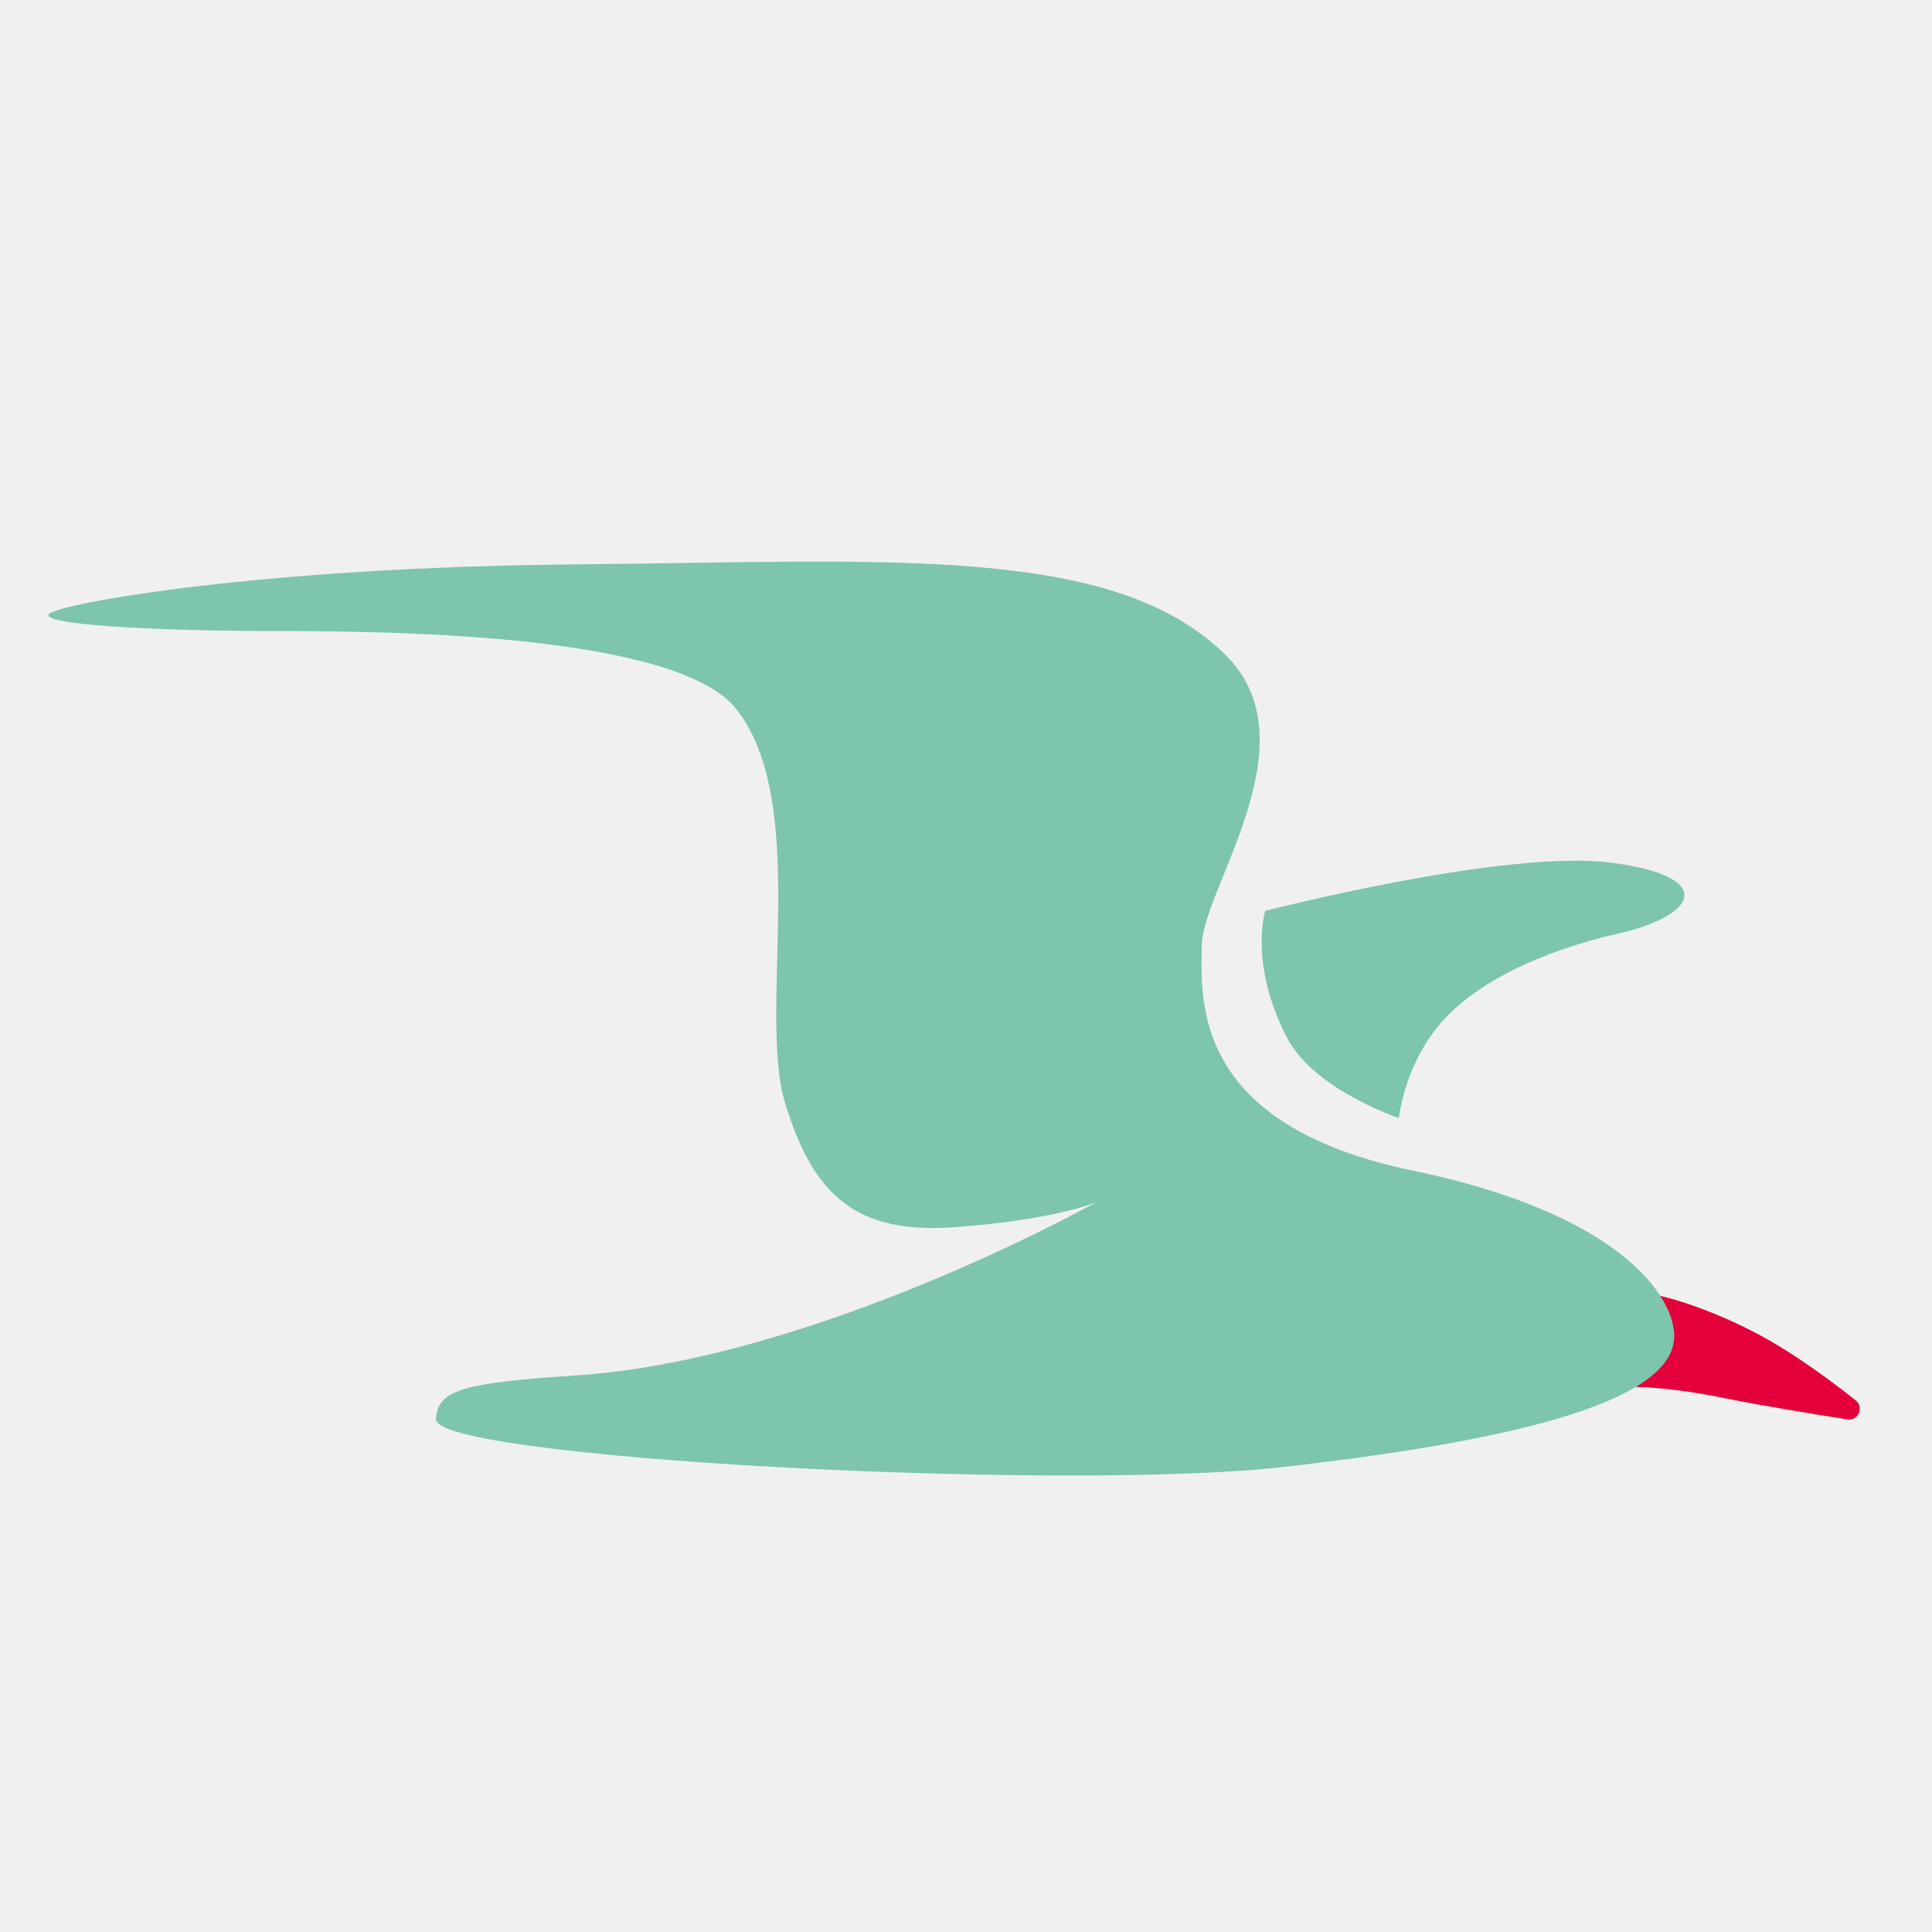
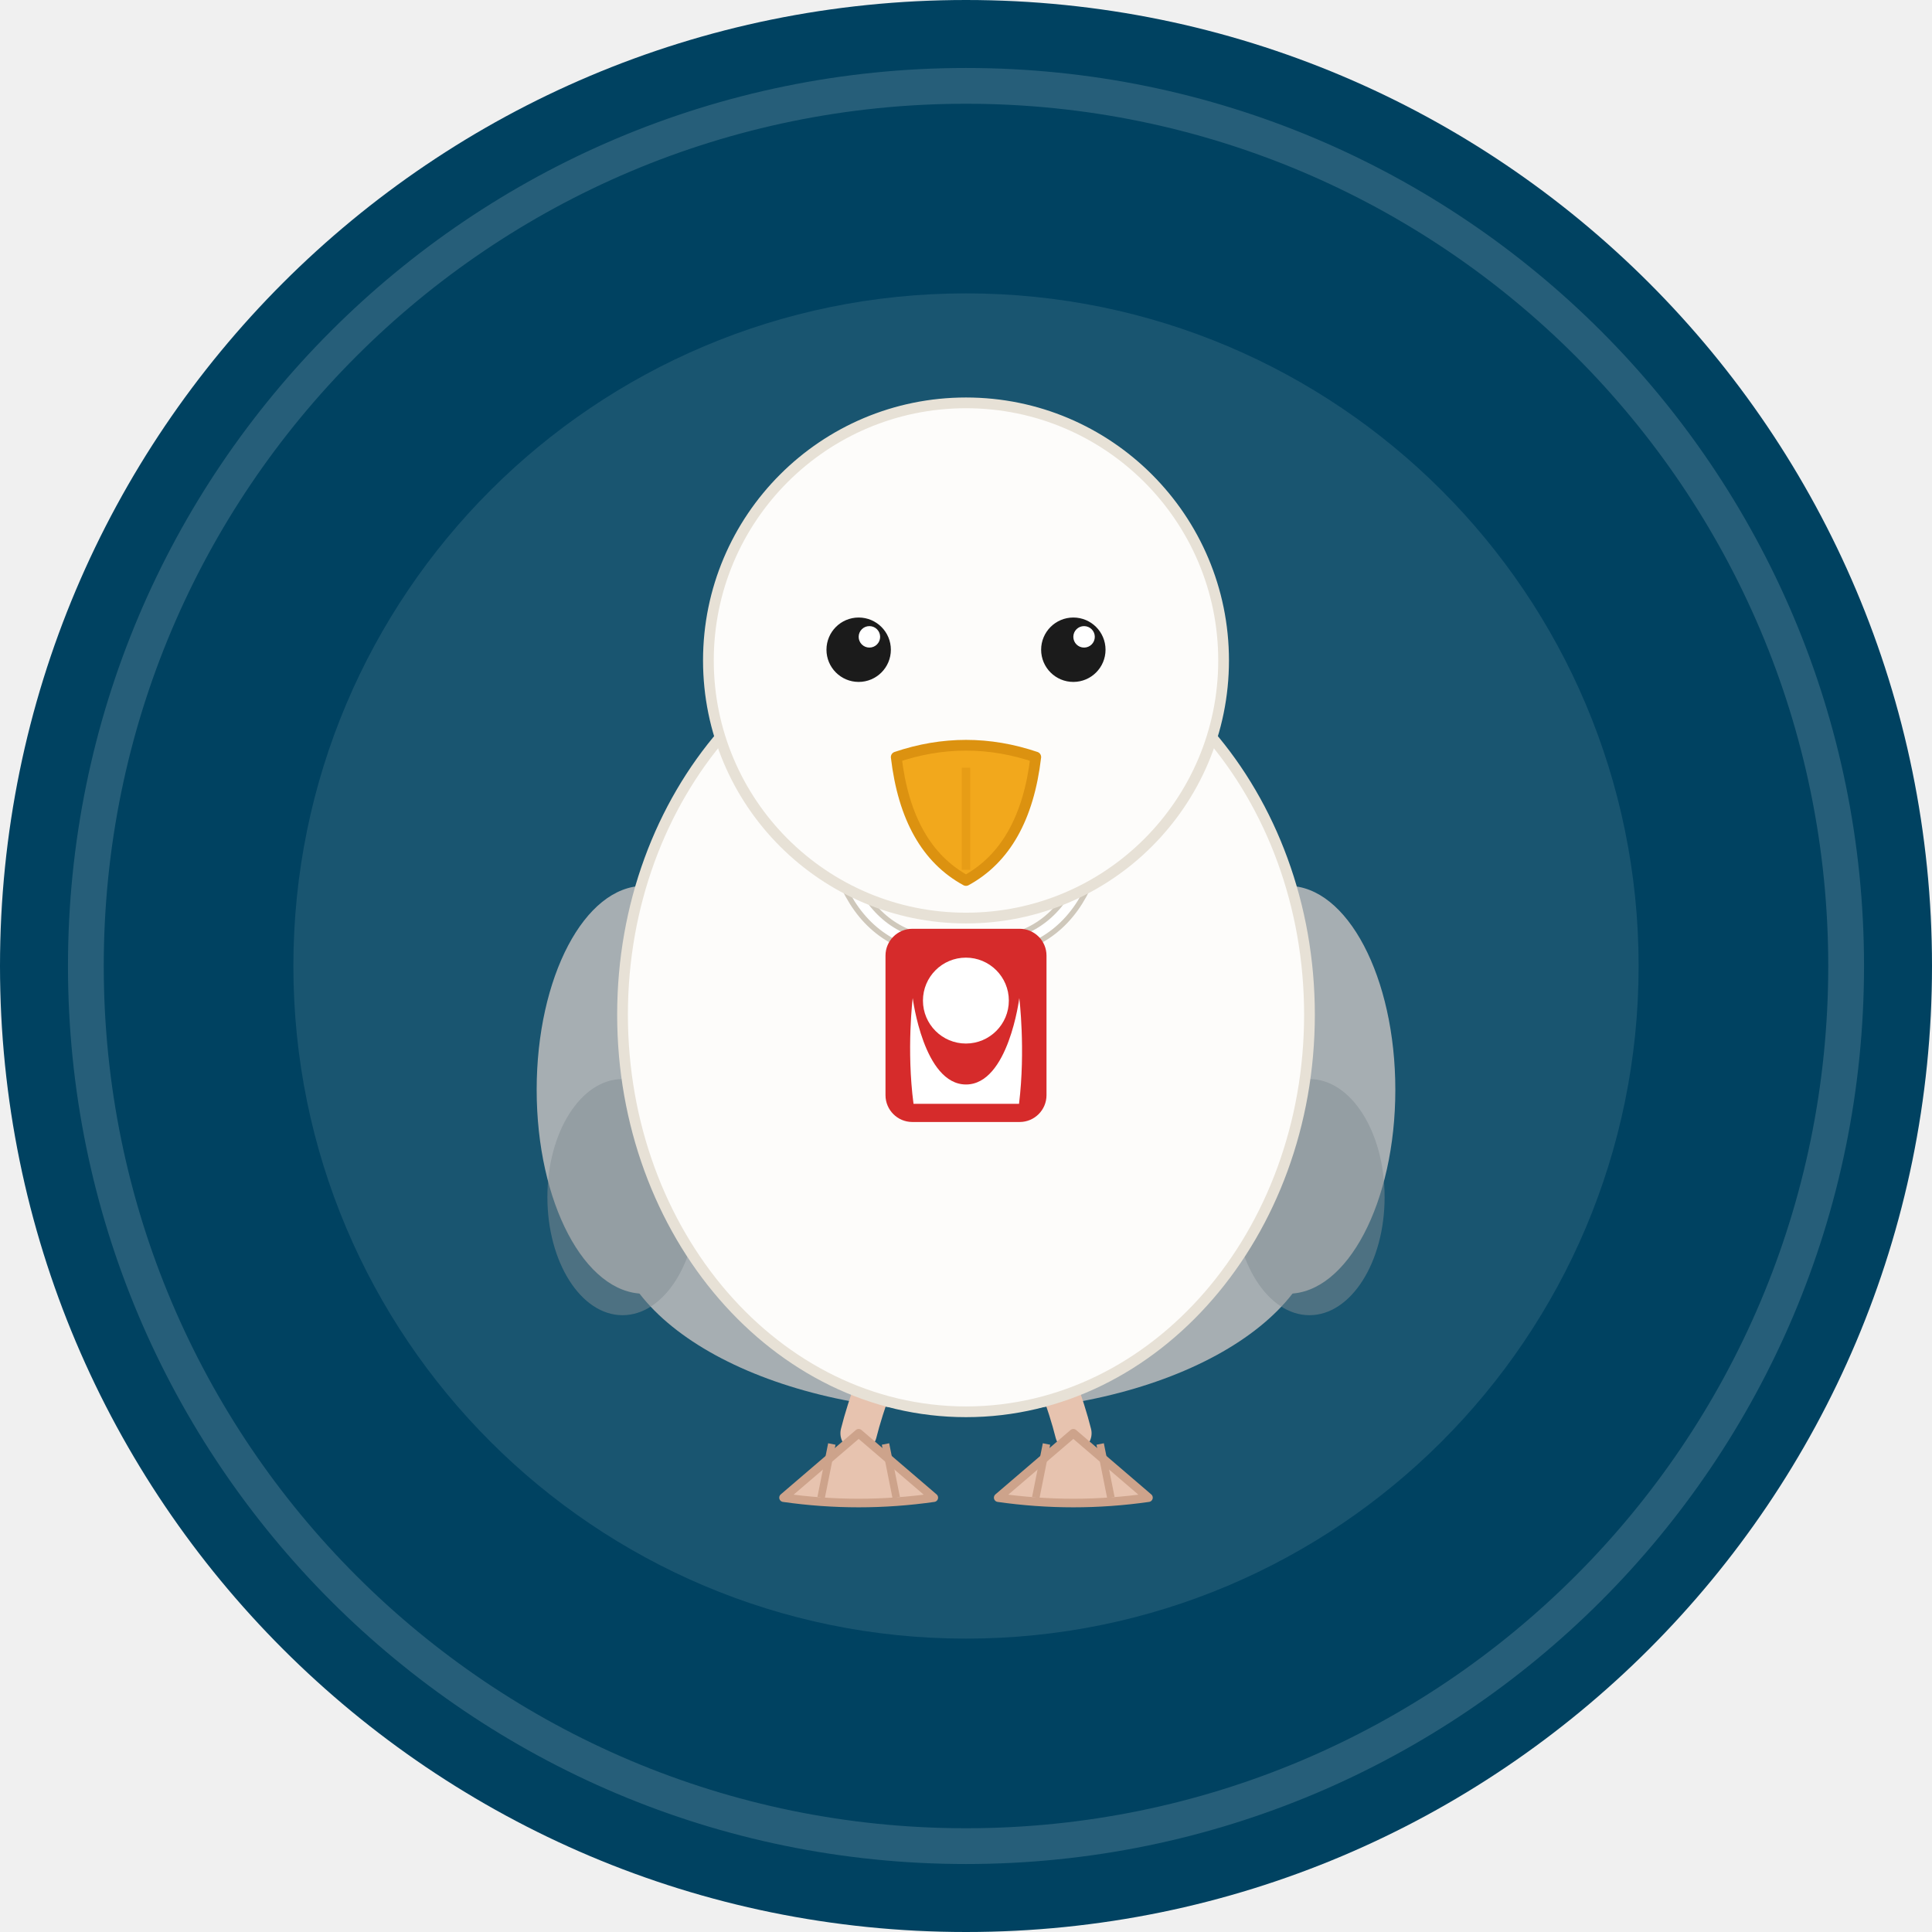
- <svg xmlns="http://www.w3.org/2000/svg" id="Ebene_1" viewBox="0 0 32 32">
-   <path d="M26.88,21.358s.914.033,2.262.753c.576.308,1.183.757,1.594,1.084.143.114.043.344-.138.315-.6-.095-1.478-.239-1.975-.341-1.598-.328-2.137-.151-2.137-.151,0,0,.257-.377.386-.777.161-.501.007-.882.007-.882Z" fill="#e4003a" />
-   <path d="M27.732,22.137c0-.686-.935-2.043-4.324-2.746-3.66-.759-3.519-2.805-3.502-3.74.017-.936,1.847-3.349.405-4.79-1.86-1.859-5.587-1.561-10.848-1.512-5.157.049-8.406.636-8.64.812s1.609.291,3.771.291,6.63.081,7.595,1.285c1.245,1.555.351,5.025.818,6.544.467,1.519,1.169,2.162,2.804,2.045s2.337-.409,2.337-.409c0,0-4.627,2.595-8.589,2.863-1.869.126-2.32.231-2.337.728-.022.647,10.4,1.2,14.022.791,3.622-.409,6.485-1.046,6.485-2.162Z" fill="#7dc5ac" />
-   <path d="M20.955,15.088s3.991-1.032,5.744-.798,1.402.876.117,1.169-2.396.818-2.98,1.519-.666,1.541-.666,1.541c0,0-1.408-.47-1.855-1.334-.631-1.218-.36-2.097-.36-2.097Z" fill="#7dc5ac" />
+ <svg xmlns="http://www.w3.org/2000/svg" viewBox="0 0 27 27" width="27" height="27">
+   <circle cx="13.5" cy="13.5" r="13.5" fill="#004261" />
+   <circle cx="13.5" cy="13.5" r="12.3" fill="none" stroke="#fff" stroke-opacity="0.15" stroke-width="0.5" />
+   <circle cx="13.5" cy="13.5" r="9.4" fill="#fff" fill-opacity="0.1" />
+   <g transform="translate(4.5 3.23) scale(0.15)">
+     <defs>
+       <radialGradient id="francis-shadow-R0" cx="50%" cy="50%" r="50%">
+         <stop offset="0%" stop-color="#2E3C45" stop-opacity="0.32" />
+         <stop offset="50%" stop-color="#2E3C45" stop-opacity="0.16" />
+         <stop offset="100%" stop-color="#2E3C45" stop-opacity="0" />
+       </radialGradient>
+     </defs>
+     <g>
+       <g>
+         <ellipse cx="60" cy="92" rx="33" ry="18" fill="#A6AEB2" />
+         <ellipse cx="60" cy="97" rx="23" ry="11" fill="#828D93" opacity="0.4" />
+         <g>
+           <ellipse cx="30" cy="80" rx="10" ry="19" fill="#A6AEB2" />
+           <ellipse cx="28" cy="90" rx="7" ry="11" fill="#828D93" opacity="0.5" />
+         </g>
+         <g>
+           <ellipse cx="90" cy="80" rx="10" ry="19" fill="#A6AEB2" />
+           <ellipse cx="92" cy="90" rx="7" ry="11" fill="#828D93" opacity="0.5" />
+         </g>
+       </g>
+       <g>
+         <path d="M54 101 Q51 108 50 112" stroke="#E7C3AF" stroke-width="3.4" fill="none" stroke-linecap="round" />
+         <path d="M66 101 Q69 108 70 112" stroke="#E7C3AF" stroke-width="3.4" fill="none" stroke-linecap="round" />
+         <g>
+           <path d="M50 112 L43 118 Q50 119 57 118 Z" fill="#E7C3AF" stroke="#CDA38B" stroke-width="0.8" stroke-linejoin="round" />
+           <line x1="47.5" y1="113" x2="46.5" y2="118" stroke="#CDA38B" stroke-width="0.7" />
+           <line x1="52.5" y1="113" x2="53.5" y2="118" stroke="#CDA38B" stroke-width="0.7" />
+         </g>
+         <g>
+           <path d="M70 112 L63 118 Q70 119 77 118 Z" fill="#E7C3AF" stroke="#CDA38B" stroke-width="0.8" stroke-linejoin="round" />
+           <line x1="67.5" y1="113" x2="66.5" y2="118" stroke="#CDA38B" stroke-width="0.7" />
+           <line x1="72.5" y1="113" x2="73.5" y2="118" stroke="#CDA38B" stroke-width="0.7" />
+         </g>
+       </g>
+       <g>
+         <ellipse cx="60" cy="73" rx="32" ry="37" fill="#FDFCFA" stroke="#E7E1D6" stroke-width="1" />
+         <path d="M48 57 Q49.5 64 54.5 66 M72 57 Q70.5 64 65.5 66" stroke="#CFC8BB" stroke-width="1.9" fill="none" stroke-linecap="round" />
+         <path d="M48 57 Q49.5 64 54.5 66 M72 57 Q70.5 64 65.5 66" stroke="#fff" stroke-width="0.9" fill="none" stroke-linecap="round" />
+         <rect x="52.5" y="65" width="15" height="18" rx="2.5" fill="#D62B2B" />
+         <g transform="translate(60 74.3) scale(0.247) translate(-442.99 -132.83)">
+           <circle cx="442.95" cy="122.26" r="16.2" fill="#fff" />
+           <path transform="translate(498.9941 188.0049)" d="M-35.9-66.7c0,0-4.1,32.6-20.1,32.6s-20.1-32.6-20.1-32.6s-2.4,19.4,0.3,39.9h19.7h0.2h0.2H-36C-33.5-47.3-35.9-66.7-35.9-66.7" fill="#fff" />
+         </g>
+         <g>
+           <circle cx="60" cy="40" r="24" fill="#FDFCFA" stroke="#E7E1D6" stroke-width="1" />
+           <path d="M53.5 49 Q60 46.8 66.5 49 Q65.5 57.5 60 60.5 Q54.5 57.5 53.5 49 Z" fill="#F2A81C" stroke="#DC9210" stroke-width="1" stroke-linejoin="round" />
+           <path d="M60 50 L60 59.5" stroke="#DC9210" stroke-width="0.8" opacity="0.5" />
+           <g>
+             <circle cx="50" cy="39" r="3" fill="#1B1B1B" />
+             <circle cx="51" cy="37.8" r="1" fill="#fff" />
+             <circle cx="70" cy="39" r="3" fill="#1B1B1B" />
+             <circle cx="71" cy="37.8" r="1" fill="#fff" />
+           </g>
+         </g>
+       </g>
+     </g>
+   </g>
</svg>
